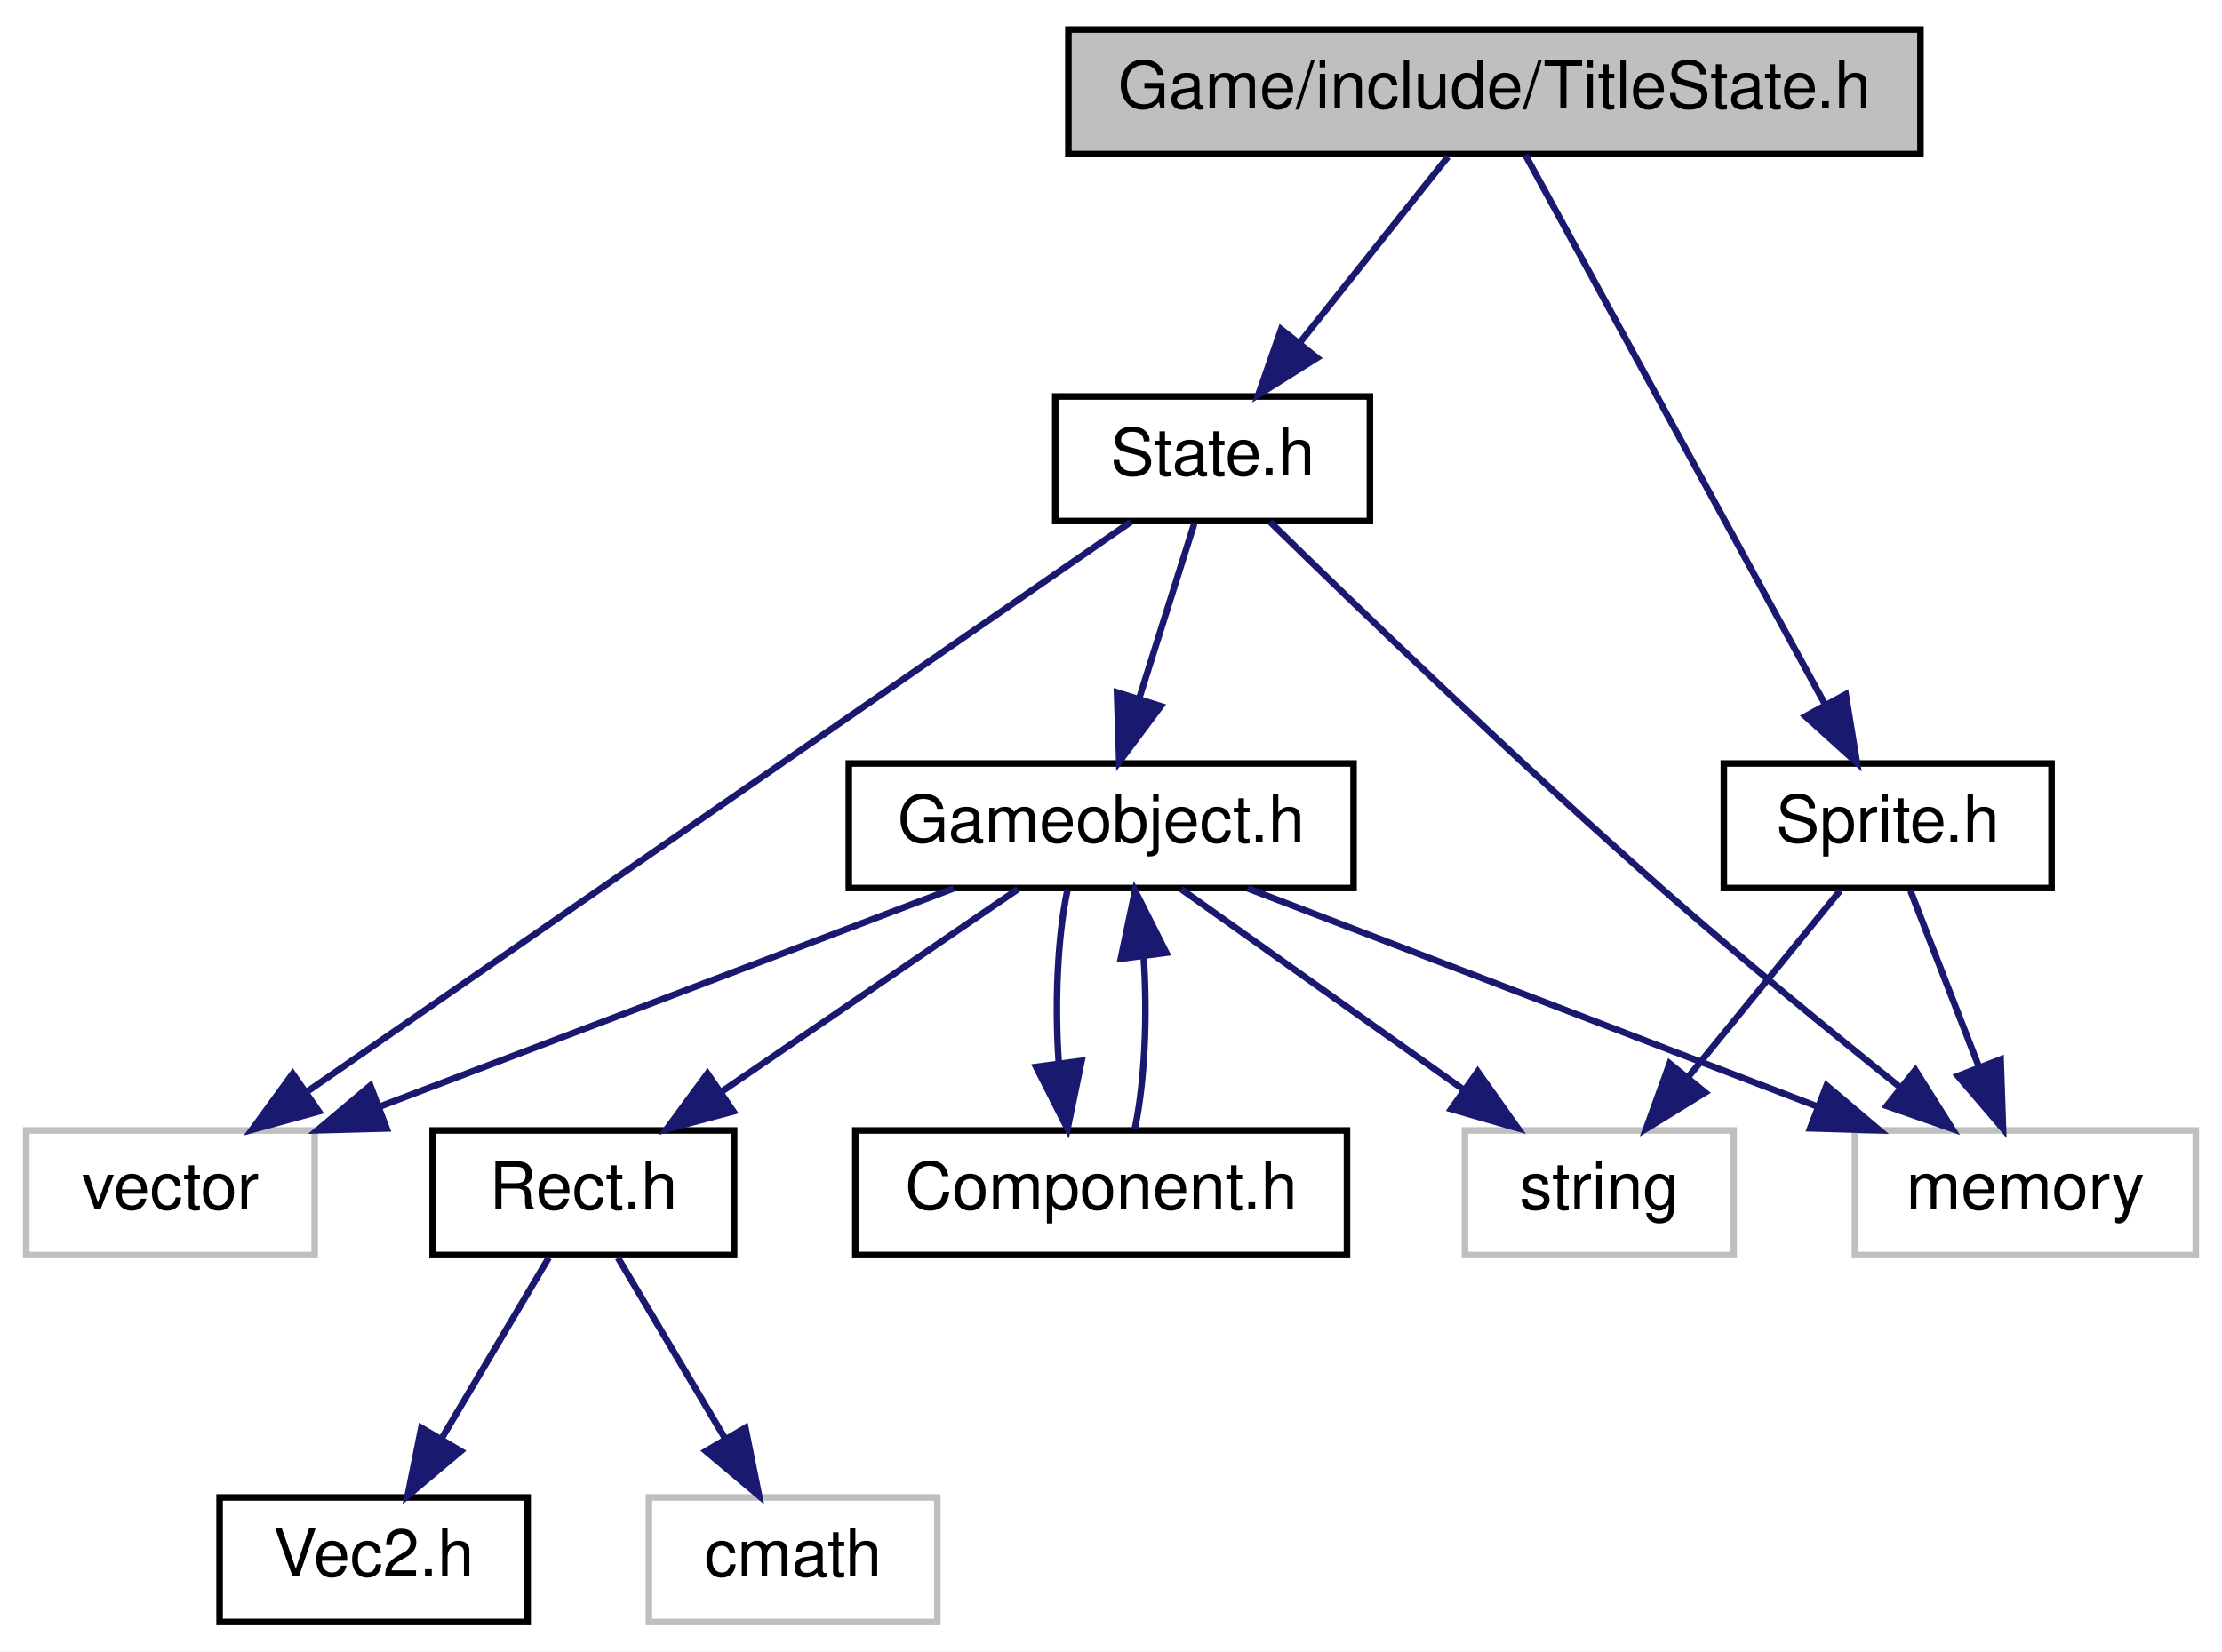
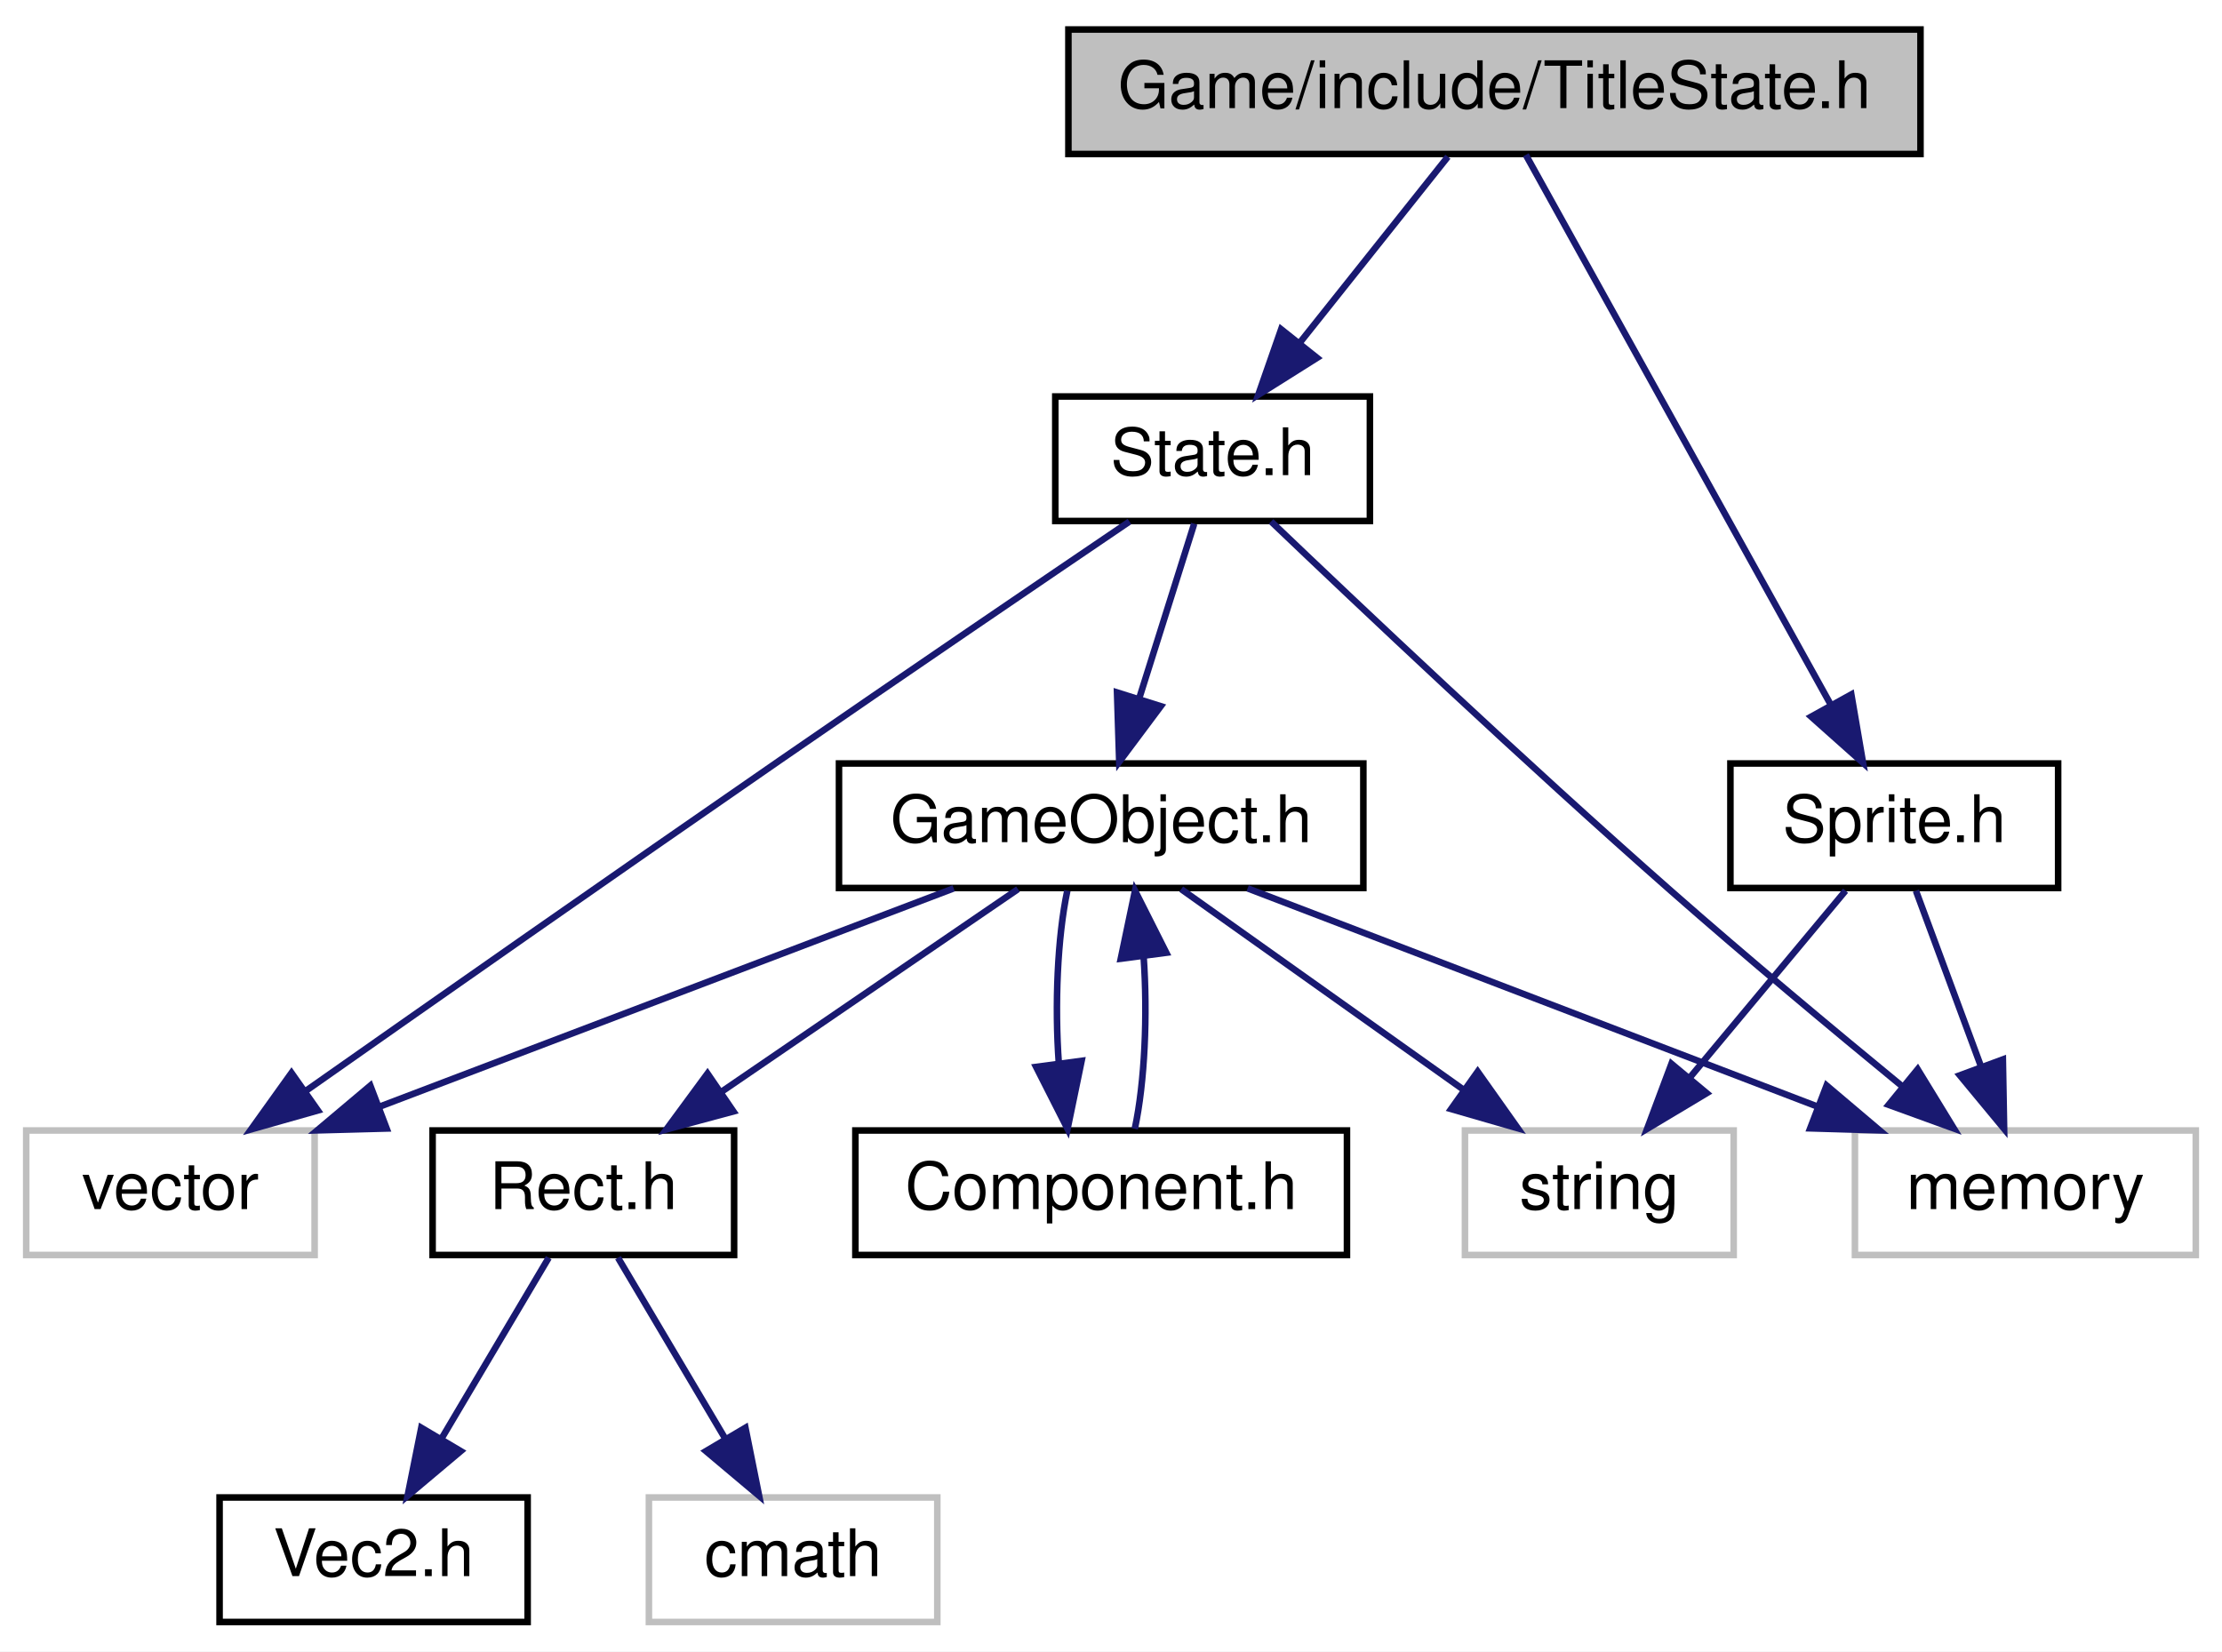
<svg xmlns="http://www.w3.org/2000/svg" xmlns:xlink="http://www.w3.org/1999/xlink" width="339pt" height="252pt" viewBox="0.00 0.00 339.00 252.00">
  <g id="graph0" class="graph" transform="scale(1 1) rotate(0) translate(4 248)">
    <polygon fill="white" stroke="none" points="-4,4 -4,-248 335,-248 335,4 -4,4" />
    <g id="node1" class="node">
      <polygon fill="#bfbfbf" stroke="black" points="159,-224.5 159,-243.5 289,-243.5 289,-224.5 159,-224.5" />
      <text text-anchor="middle" x="224" y="-231.5" font-family="Helvetica,sans-Serif" font-size="10.00">Game/include/TitleState.h</text>
    </g>
    <g id="node2" class="node">
      <g id="a_node2">
        <a xlink:href="State_8h.html" target="_top" xlink:title="State.h">
          <polygon fill="white" stroke="black" points="157,-168.5 157,-187.5 205,-187.5 205,-168.5 157,-168.5" />
          <text text-anchor="middle" x="181" y="-175.5" font-family="Helvetica,sans-Serif" font-size="10.00">State.h</text>
        </a>
      </g>
    </g>
    <g id="edge1" class="edge">
      <path fill="none" stroke="midnightblue" d="M216.899,-224.083C210.763,-216.377 201.73,-205.033 194.261,-195.653" />
      <polygon fill="midnightblue" stroke="midnightblue" points="196.936,-193.394 187.968,-187.751 191.46,-197.754 196.936,-193.394" />
    </g>
    <g id="node11" class="node">
      <g id="a_node11">
        <a xlink:href="Sprite_8h.html" target="_top" xlink:title="Sprite.h">
-           <polygon fill="white" stroke="black" points="259,-112.5 259,-131.5 309,-131.5 309,-112.5 259,-112.5" />
-           <text text-anchor="middle" x="284" y="-119.5" font-family="Helvetica,sans-Serif" font-size="10.00">Sprite.h</text>
+           <polygon fill="white" stroke="black" points="260,-112.5 260,-131.5 310,-131.5 310,-112.5 260,-112.5" />
+           <text text-anchor="middle" x="285" y="-119.5" font-family="Helvetica,sans-Serif" font-size="10.00">Sprite.h</text>
        </a>
      </g>
    </g>
    <g id="edge13" class="edge">
-       <path fill="none" stroke="midnightblue" d="M228.708,-224.368C238.522,-206.376 261.336,-164.55 274.385,-140.627" />
-       <polygon fill="midnightblue" stroke="midnightblue" points="277.598,-142.046 279.314,-131.591 271.453,-138.694 277.598,-142.046" />
+       <path fill="none" stroke="midnightblue" d="M228.787,-224.368C238.764,-206.376 261.958,-164.55 275.225,-140.627" />
+       <polygon fill="midnightblue" stroke="midnightblue" points="278.447,-142.034 280.236,-131.591 272.325,-138.639 278.447,-142.034" />
    </g>
    <g id="node3" class="node">
      <g id="a_node3">
-         <a xlink:href="Gameobject_8h.html" target="_top" xlink:title="Gameobject.h">
-           <polygon fill="white" stroke="black" points="125.5,-112.5 125.5,-131.5 202.5,-131.5 202.5,-112.5 125.5,-112.5" />
-           <text text-anchor="middle" x="164" y="-119.5" font-family="Helvetica,sans-Serif" font-size="10.00">Gameobject.h</text>
+         <a xlink:href="GameObject_8h.html" target="_top" xlink:title="GameObject.h">
+           <polygon fill="white" stroke="black" points="124,-112.5 124,-131.5 204,-131.5 204,-112.5 124,-112.5" />
+           <text text-anchor="middle" x="164" y="-119.5" font-family="Helvetica,sans-Serif" font-size="10.00">GameObject.h</text>
        </a>
      </g>
    </g>
    <g id="edge2" class="edge">
      <path fill="none" stroke="midnightblue" d="M178.193,-168.083C175.915,-160.849 172.629,-150.409 169.792,-141.397" />
      <polygon fill="midnightblue" stroke="midnightblue" points="173.096,-140.239 166.755,-131.751 166.419,-142.341 173.096,-140.239" />
    </g>
    <g id="node4" class="node">
      <polygon fill="white" stroke="#bfbfbf" points="0,-56.5 0,-75.5 44,-75.5 44,-56.5 0,-56.5" />
      <text text-anchor="middle" x="22" y="-63.5" font-family="Helvetica,sans-Serif" font-size="10.00">vector</text>
    </g>
    <g id="edge11" class="edge">
-       <path fill="none" stroke="midnightblue" d="M168.524,-168.368C141.355,-149.573 76.593,-104.768 43.007,-81.533" />
-       <polygon fill="midnightblue" stroke="midnightblue" points="44.634,-78.403 34.419,-75.591 40.651,-84.159 44.634,-78.403" />
+       <path fill="none" stroke="midnightblue" d="M168.318,-168.417C155.008,-159.394 133.489,-144.764 115,-132 90.063,-114.785 61.515,-94.789 42.7,-81.57" />
+       <polygon fill="midnightblue" stroke="midnightblue" points="44.498,-78.555 34.304,-75.667 40.472,-84.282 44.498,-78.555" />
    </g>
    <g id="node5" class="node">
      <polygon fill="white" stroke="#bfbfbf" points="279,-56.5 279,-75.5 331,-75.5 331,-56.5 279,-56.5" />
      <text text-anchor="middle" x="305" y="-63.5" font-family="Helvetica,sans-Serif" font-size="10.00">memory</text>
    </g>
    <g id="edge12" class="edge">
-       <path fill="none" stroke="midnightblue" d="M189.748,-168.384C202.672,-155.741 227.742,-131.547 250,-112 261.703,-101.722 275.24,-90.637 285.955,-82.041" />
-       <polygon fill="midnightblue" stroke="midnightblue" points="288.217,-84.713 293.855,-75.743 283.854,-79.24 288.217,-84.713" />
+       <path fill="none" stroke="midnightblue" d="M189.919,-168.429C203.086,-155.843 228.588,-131.719 251,-112 262.453,-101.924 275.596,-90.959 286.048,-82.375" />
+       <polygon fill="midnightblue" stroke="midnightblue" points="288.569,-84.835 294.098,-75.797 284.14,-79.414 288.569,-84.835" />
    </g>
    <g id="edge3" class="edge">
      <path fill="none" stroke="midnightblue" d="M141.5,-112.444C117.923,-103.478 80.678,-89.314 54.036,-79.183" />
      <polygon fill="midnightblue" stroke="midnightblue" points="54.986,-75.799 44.395,-75.516 52.498,-82.342 54.986,-75.799" />
    </g>
    <g id="edge4" class="edge">
      <path fill="none" stroke="midnightblue" d="M186.342,-112.444C209.753,-103.478 246.736,-89.314 273.19,-79.183" />
      <polygon fill="midnightblue" stroke="midnightblue" points="274.676,-82.362 282.763,-75.516 272.172,-75.825 274.676,-82.362" />
    </g>
    <g id="node6" class="node">
      <g id="a_node6">
        <a xlink:href="Rect_8h.html" target="_top" xlink:title="Rect.h">
          <polygon fill="white" stroke="black" points="62,-56.5 62,-75.5 108,-75.5 108,-56.5 62,-56.5" />
          <text text-anchor="middle" x="85" y="-63.5" font-family="Helvetica,sans-Serif" font-size="10.00">Rect.h</text>
        </a>
      </g>
    </g>
    <g id="edge5" class="edge">
      <path fill="none" stroke="midnightblue" d="M151.307,-112.324C139.099,-103.979 120.422,-91.212 105.997,-81.352" />
      <polygon fill="midnightblue" stroke="midnightblue" points="107.892,-78.408 97.661,-75.654 103.942,-84.187 107.892,-78.408" />
    </g>
    <g id="node9" class="node">
      <polygon fill="white" stroke="#bfbfbf" points="219.5,-56.5 219.5,-75.5 260.5,-75.5 260.5,-56.5 219.5,-56.5" />
      <text text-anchor="middle" x="240" y="-63.5" font-family="Helvetica,sans-Serif" font-size="10.00">string</text>
    </g>
    <g id="edge8" class="edge">
      <path fill="none" stroke="midnightblue" d="M176.211,-112.324C187.776,-104.107 205.375,-91.602 219.161,-81.807" />
      <polygon fill="midnightblue" stroke="midnightblue" points="221.443,-84.479 227.567,-75.834 217.388,-78.773 221.443,-84.479" />
    </g>
    <g id="node10" class="node">
      <g id="a_node10">
        <a xlink:href="Component_8h.html" target="_top" xlink:title="Component.h">
          <polygon fill="white" stroke="black" points="126.5,-56.5 126.5,-75.5 201.5,-75.5 201.5,-56.5 126.5,-56.5" />
          <text text-anchor="middle" x="164" y="-63.5" font-family="Helvetica,sans-Serif" font-size="10.00">Component.h</text>
        </a>
      </g>
    </g>
    <g id="edge9" class="edge">
      <path fill="none" stroke="midnightblue" d="M158.834,-112.083C157.324,-104.927 156.894,-94.635 157.542,-85.691" />
      <polygon fill="midnightblue" stroke="midnightblue" points="161.015,-86.126 158.869,-75.751 154.077,-85.2 161.015,-86.126" />
    </g>
    <g id="node7" class="node">
      <g id="a_node7">
        <a xlink:href="Vec2_8h.html" target="_top" xlink:title="Vec2.h">
          <polygon fill="white" stroke="black" points="29.5,-0.5 29.5,-19.5 76.5,-19.5 76.5,-0.5 29.5,-0.5" />
          <text text-anchor="middle" x="53" y="-7.5" font-family="Helvetica,sans-Serif" font-size="10.00">Vec2.h</text>
        </a>
      </g>
    </g>
    <g id="edge6" class="edge">
      <path fill="none" stroke="midnightblue" d="M79.716,-56.083C75.289,-48.613 68.837,-37.724 63.382,-28.52" />
      <polygon fill="midnightblue" stroke="midnightblue" points="66.295,-26.57 58.186,-19.751 60.273,-30.138 66.295,-26.57" />
    </g>
    <g id="node8" class="node">
      <polygon fill="white" stroke="#bfbfbf" points="95,-0.5 95,-19.5 139,-19.5 139,-0.5 95,-0.5" />
      <text text-anchor="middle" x="117" y="-7.5" font-family="Helvetica,sans-Serif" font-size="10.00">cmath</text>
    </g>
    <g id="edge7" class="edge">
      <path fill="none" stroke="midnightblue" d="M90.284,-56.083C94.711,-48.613 101.163,-37.724 106.618,-28.52" />
      <polygon fill="midnightblue" stroke="midnightblue" points="109.727,-30.138 111.814,-19.751 103.705,-26.57 109.727,-30.138" />
    </g>
    <g id="edge10" class="edge">
      <path fill="none" stroke="midnightblue" d="M169.131,-75.751C170.657,-82.858 171.104,-93.136 170.472,-102.101" />
      <polygon fill="midnightblue" stroke="midnightblue" points="166.993,-101.713 169.166,-112.083 173.934,-102.622 166.993,-101.713" />
    </g>
    <g id="edge15" class="edge">
-       <path fill="none" stroke="midnightblue" d="M287.468,-112.083C290.312,-104.77 294.429,-94.181 297.96,-85.103" />
-       <polygon fill="midnightblue" stroke="midnightblue" points="301.234,-86.34 301.597,-75.751 294.71,-83.802 301.234,-86.34" />
+       <path fill="none" stroke="midnightblue" d="M288.303,-112.083C290.982,-104.849 294.849,-94.409 298.186,-85.397" />
+       <polygon fill="midnightblue" stroke="midnightblue" points="301.568,-86.344 301.759,-75.751 295.004,-83.913 301.568,-86.344" />
    </g>
    <g id="edge14" class="edge">
-       <path fill="none" stroke="midnightblue" d="M276.734,-112.083C270.455,-104.377 261.212,-93.033 253.569,-83.653" />
-       <polygon fill="midnightblue" stroke="midnightblue" points="256.161,-81.293 247.131,-75.751 250.734,-85.714 256.161,-81.293" />
+       <path fill="none" stroke="midnightblue" d="M277.569,-112.083C271.147,-104.377 261.694,-93.033 253.878,-83.653" />
+       <polygon fill="midnightblue" stroke="midnightblue" points="256.383,-81.193 247.293,-75.751 251.006,-85.674 256.383,-81.193" />
    </g>
  </g>
</svg>
